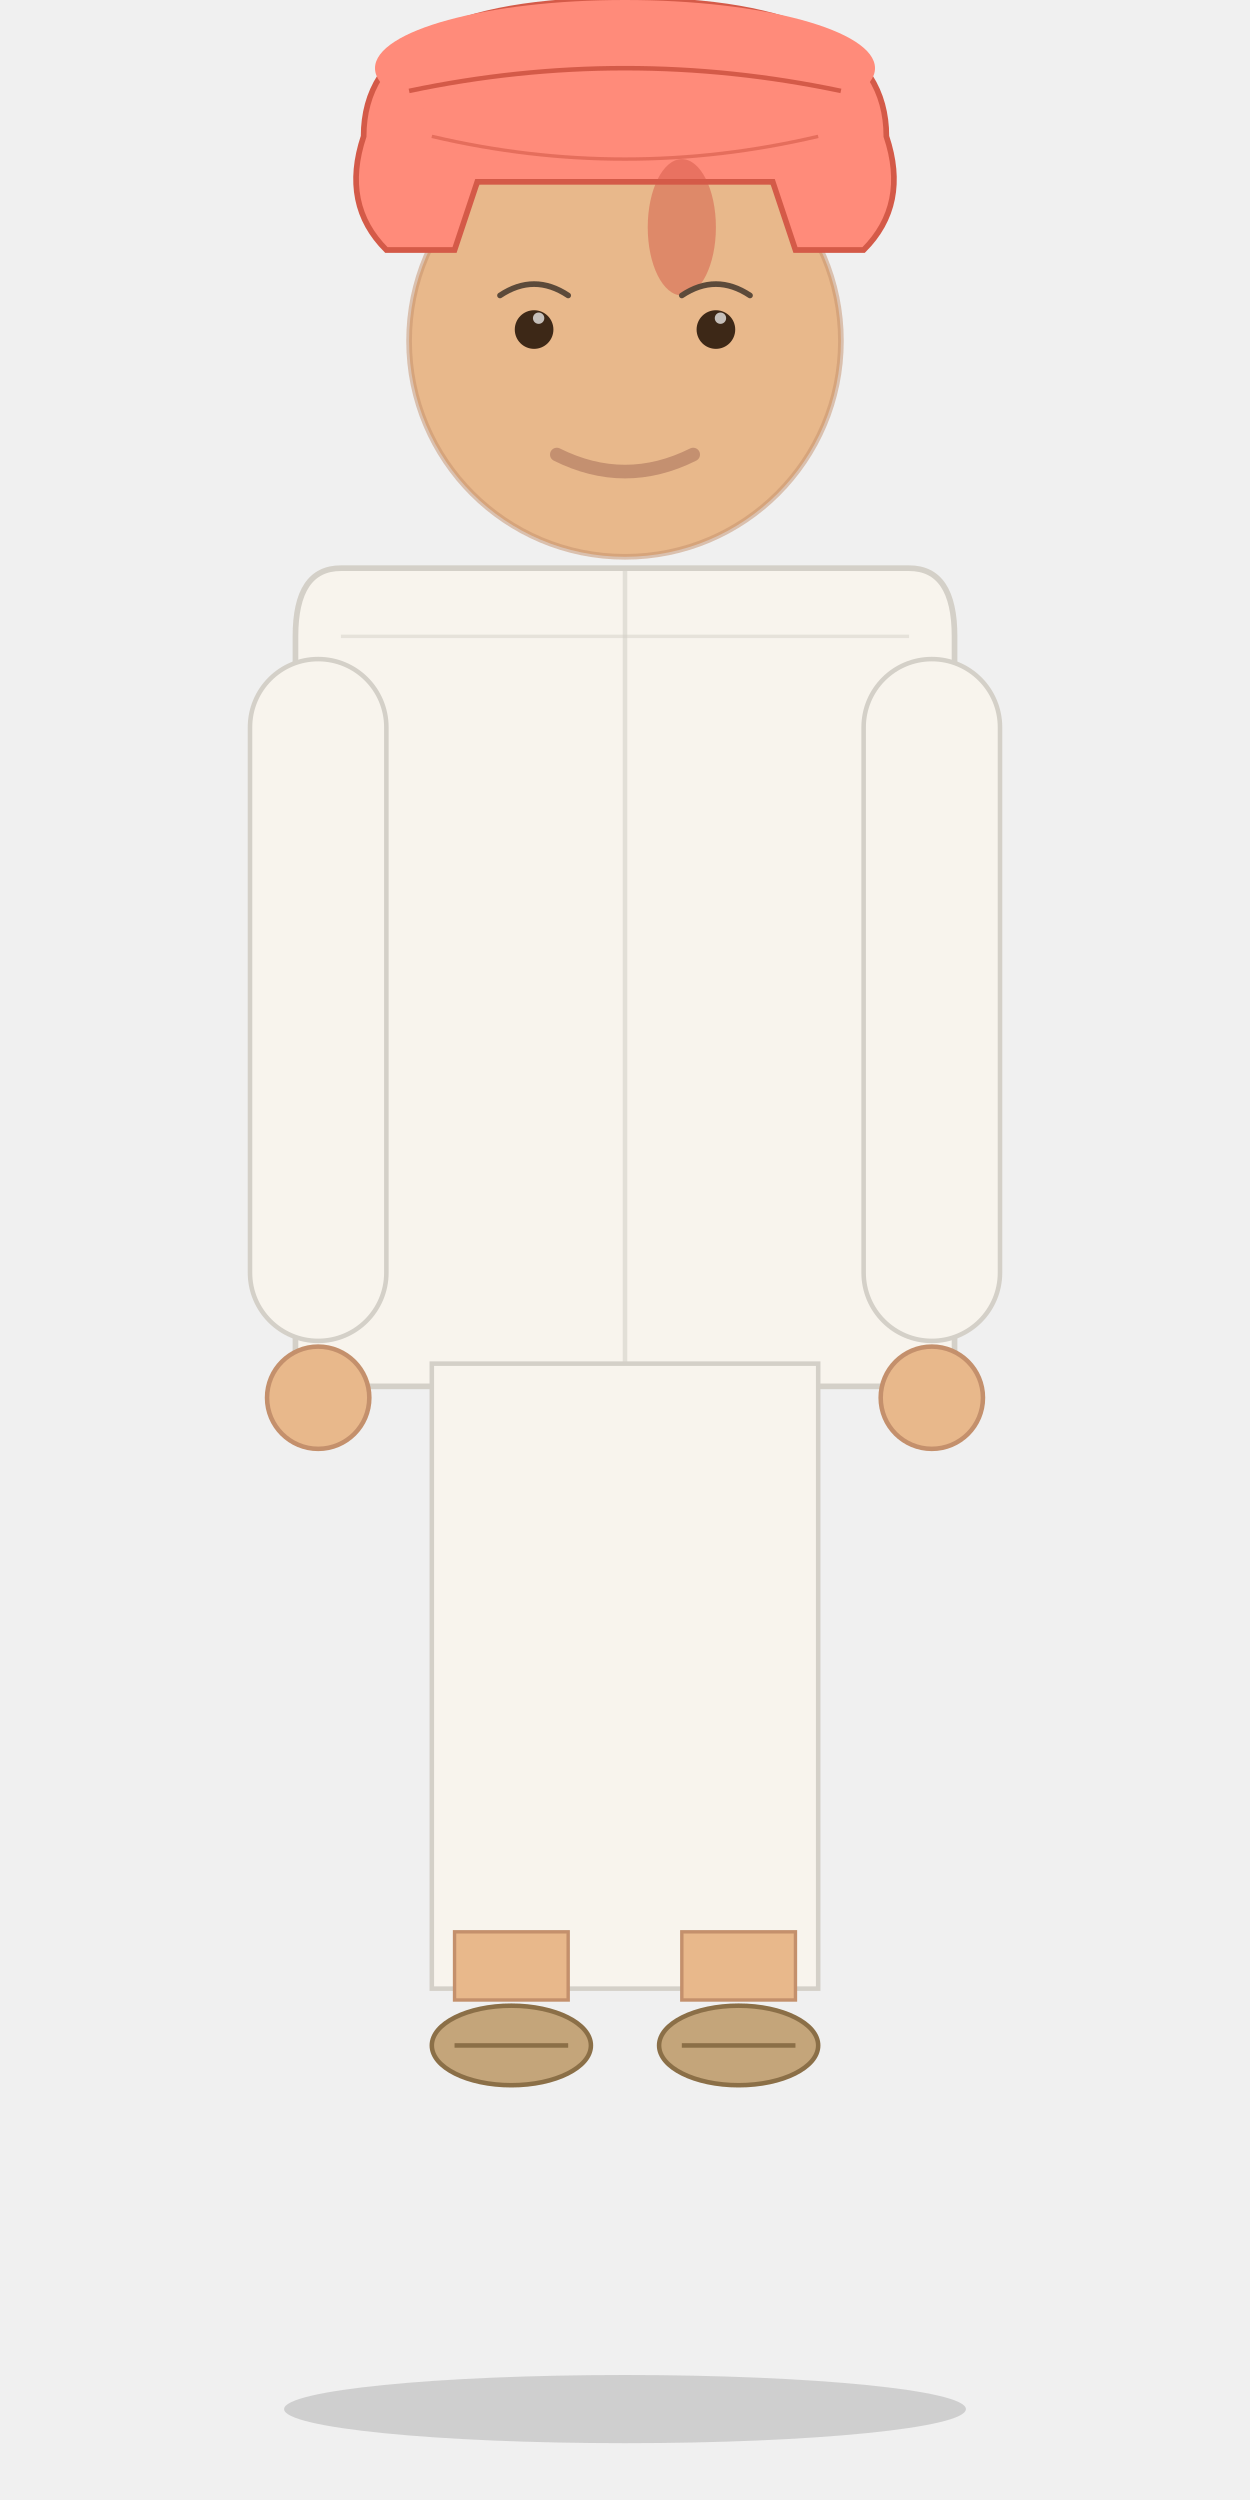
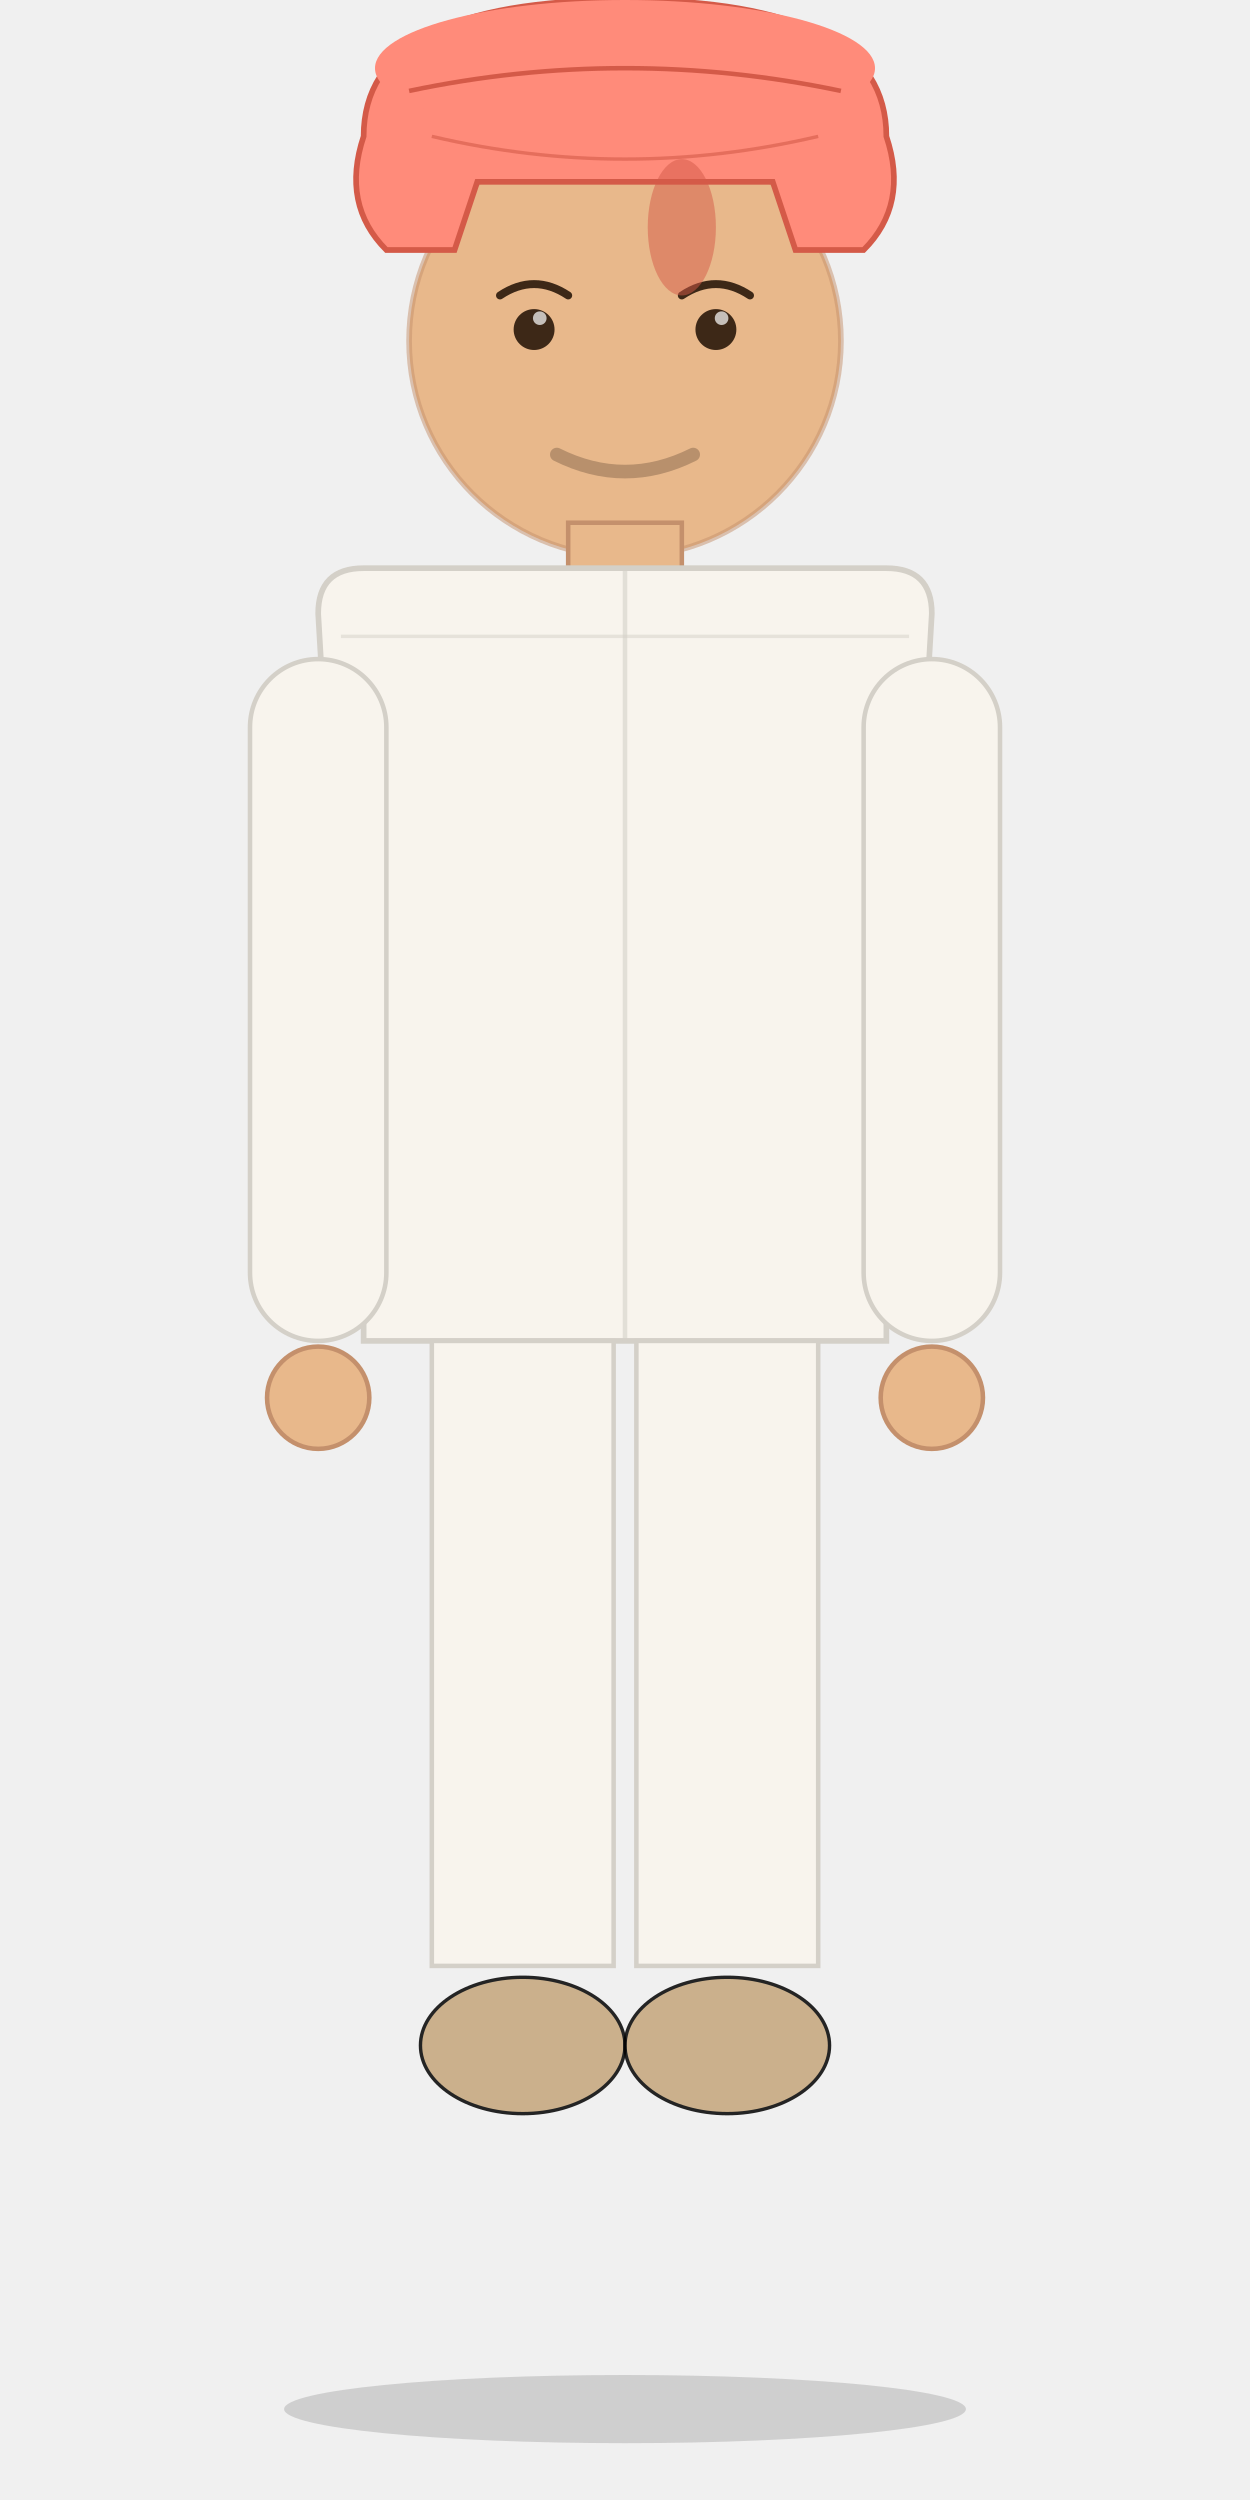
<svg xmlns="http://www.w3.org/2000/svg" viewBox="0 0 110 220" width="110" height="220">
  <ellipse cx="55" cy="212" rx="30" ry="3" fill="#000000" opacity="0.14" />
  <circle cx="55" cy="30" r="19" fill="#E8B88B" />
  <circle cx="55" cy="30" r="19" fill="none" stroke="#C4906C" stroke-width="0.5" opacity="0.5" />
+   <circle cx="47" cy="29" r="1.8" fill="#3D2817" />
+   <circle cx="63" cy="29" r="1.8" fill="#3D2817" />
+   <circle cx="47.5" cy="28" r="0.6" fill="#FFFFFF" opacity="0.7" />
+   <circle cx="63.5" cy="28" r="0.6" fill="#FFFFFF" opacity="0.7" />
+   <path d="M 44 26 Q 47 24 50 26" fill="none" stroke="#3D2817" stroke-width="0.7" stroke-linecap="round" />
+   <path d="M 60 26 Q 63 24 66 26" fill="none" stroke="#3D2817" stroke-width="0.7" stroke-linecap="round" />
+   <path d="M 49 40 Q 55 43 61 40" stroke="#B8906C" stroke-width="1.2" fill="none" stroke-linecap="round" />
  <path d="M 32 12 Q 32 0 55 0 Q 78 0 78 12 Q 80 18 76 22 L 70 22 L 68 16 L 42 16 L 40 22 L 34 22 Q 30 18 32 12 Z" fill="#FF8B7A" stroke="#D45A48" stroke-width="0.5" />
  <ellipse cx="55" cy="6" rx="22" ry="6" fill="#FF8B7A" />
  <path d="M 36 8 Q 55 4 74 8" fill="none" stroke="#D45A48" stroke-width="0.4" />
  <path d="M 38 12 Q 55 16 72 12" fill="none" stroke="#D45A48" stroke-width="0.3" opacity="0.6" />
  <ellipse cx="60" cy="20" rx="3" ry="6" fill="#D45A48" opacity="0.5" />
-   <circle cx="47" cy="29" r="1.7" fill="#3D2817" />
-   <circle cx="63" cy="29" r="1.7" fill="#3D2817" />
-   <circle cx="47.4" cy="28" r="0.5" fill="#FFFFFF" opacity="0.7" />
-   <circle cx="63.4" cy="28" r="0.5" fill="#FFFFFF" opacity="0.7" />
-   <path d="M 44 26 Q 47 24 50 26" fill="none" stroke="#5C4A3A" stroke-width="0.5" stroke-linecap="round" />
-   <path d="M 60 26 Q 63 24 66 26" fill="none" stroke="#5C4A3A" stroke-width="0.5" stroke-linecap="round" />
-   <path d="M 49 40 Q 55 43 61 40" stroke="#C49070" stroke-width="1.2" fill="none" stroke-linecap="round" />
-   <path d="M 30 50 L 80 50 Q 84 50 84 56 L 84 120 L 78 122 L 32 122 L 26 120 L 26 56 Q 26 50 30 50 Z" fill="#F8F4ED" stroke="#D4D0C8" stroke-width="0.5" />
-   <path d="M 55 50 L 55 122" stroke="#D4D0C8" stroke-width="0.4" opacity="0.6" />
-   <path d="M 30 56 L 80 56" stroke="#D4D0C8" stroke-width="0.3" opacity="0.5" />
+   <rect x="50" y="46" width="10" height="6" fill="#E8B88B" stroke="#C4906C" stroke-width="0.4" />
+   <path d="     M 28 54     Q 28 50 32 50     L 78 50     Q 82 50 82 54     L 80 88     L 78 92     L 78 118     L 32 118     L 32 92     L 30 88     Z   " fill="#F8F4ED" stroke="#D4D0C8" stroke-width="0.5" />
  <rect x="22" y="58" width="12" height="60" rx="6" fill="#F8F4ED" stroke="#D4D0C8" stroke-width="0.4" />
  <rect x="76" y="58" width="12" height="60" rx="6" fill="#F8F4ED" stroke="#D4D0C8" stroke-width="0.4" />
  <circle cx="28" cy="123" r="4.5" fill="#E8B88B" stroke="#C4906C" stroke-width="0.4" />
  <circle cx="82" cy="123" r="4.5" fill="#E8B88B" stroke="#C4906C" stroke-width="0.4" />
-   <rect x="38" y="120" width="34" height="55" fill="#F8F4ED" stroke="#D4D0C8" stroke-width="0.4" />
-   <rect x="40" y="170" width="10" height="6" fill="#E8B88B" stroke="#C4906C" stroke-width="0.3" />
-   <rect x="60" y="170" width="10" height="6" fill="#E8B88B" stroke="#C4906C" stroke-width="0.3" />
-   <ellipse cx="45" cy="180" rx="7" ry="3.5" fill="#C4A57A" stroke="#8B6F47" stroke-width="0.4" />
-   <ellipse cx="65" cy="180" rx="7" ry="3.5" fill="#C4A57A" stroke="#8B6F47" stroke-width="0.4" />
-   <line x1="40" y1="180" x2="50" y2="180" stroke="#8B6F47" stroke-width="0.4" />
-   <line x1="60" y1="180" x2="70" y2="180" stroke="#8B6F47" stroke-width="0.4" />
+   <rect x="38" y="118" width="16" height="55" fill="#F8F4ED" stroke="#D4D0C8" stroke-width="0.4" />
+   <rect x="56" y="118" width="16" height="55" fill="#F8F4ED" stroke="#D4D0C8" stroke-width="0.4" />
+   <ellipse cx="46" cy="180" rx="9" ry="6" fill="#C4A57A" stroke="#000000" stroke-width="0.3" opacity="0.85" />
+   <ellipse cx="64" cy="180" rx="9" ry="6" fill="#C4A57A" stroke="#000000" stroke-width="0.3" opacity="0.85" />
+   <path d="M 55 50 L 55 118" stroke="#D4D0C8" stroke-width="0.4" opacity="0.6" />
+   <path d="M 30 56 L 80 56" stroke="#D4D0C8" stroke-width="0.3" opacity="0.5" />
</svg>
